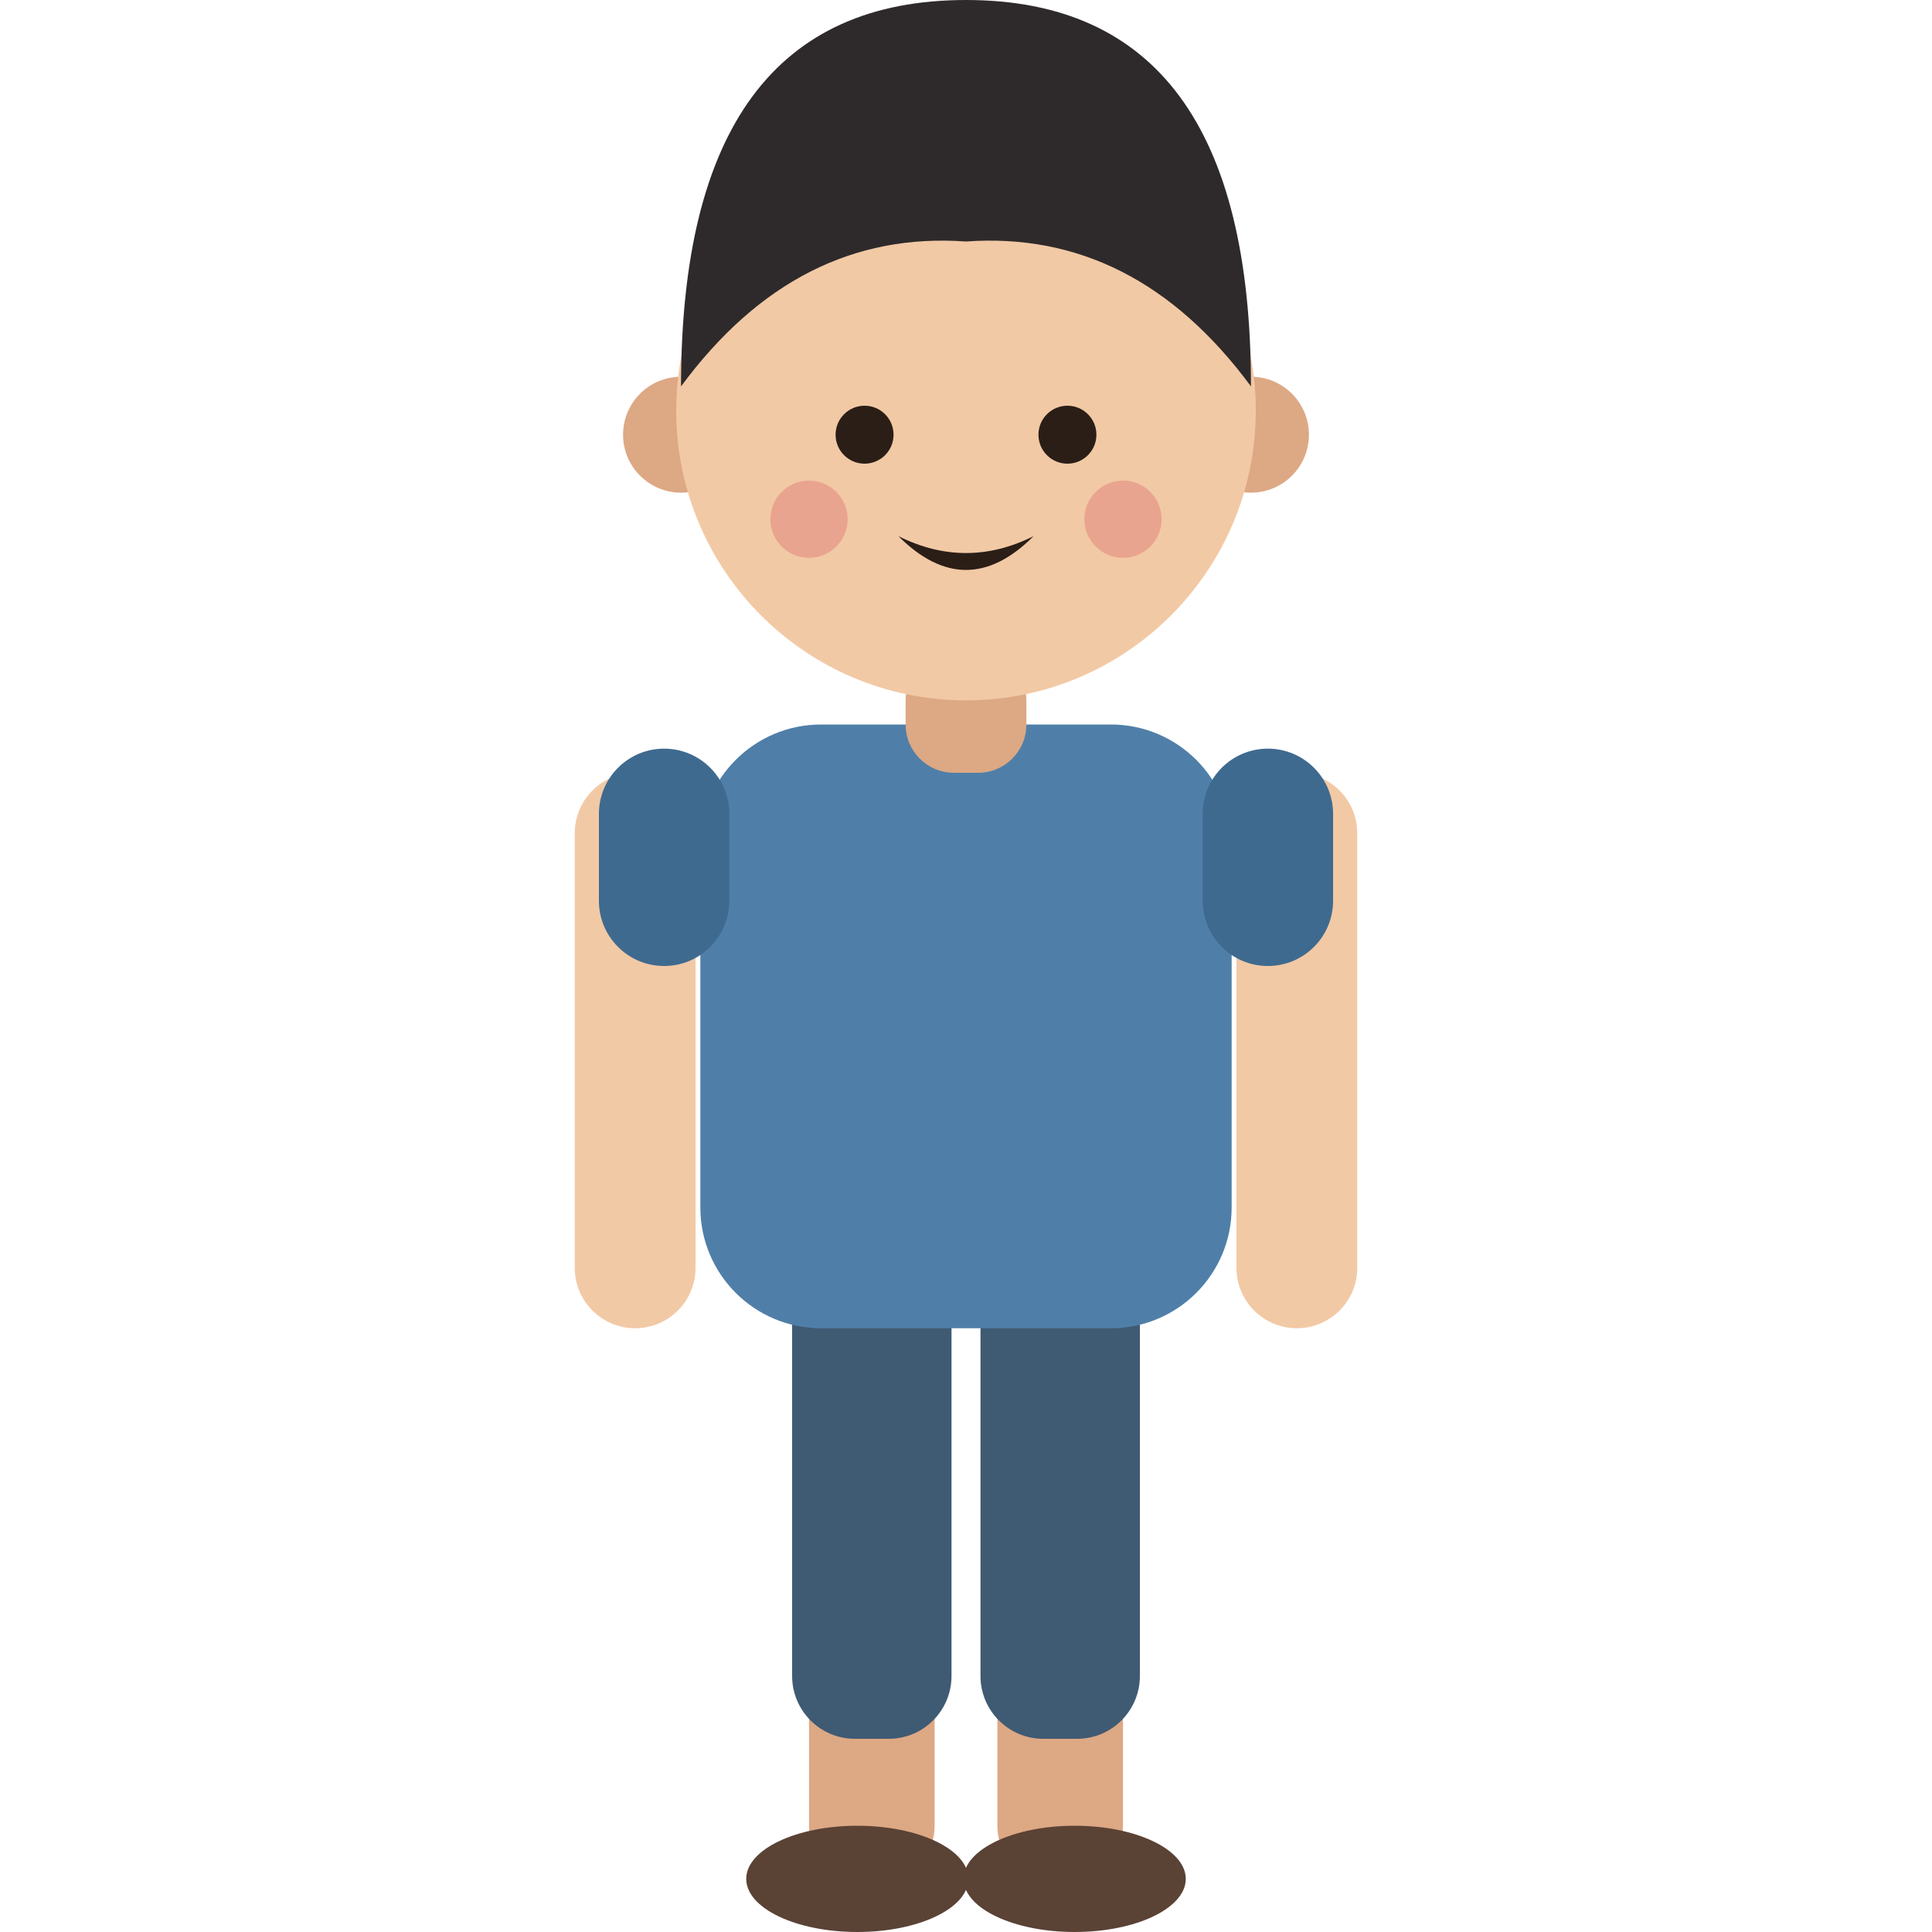
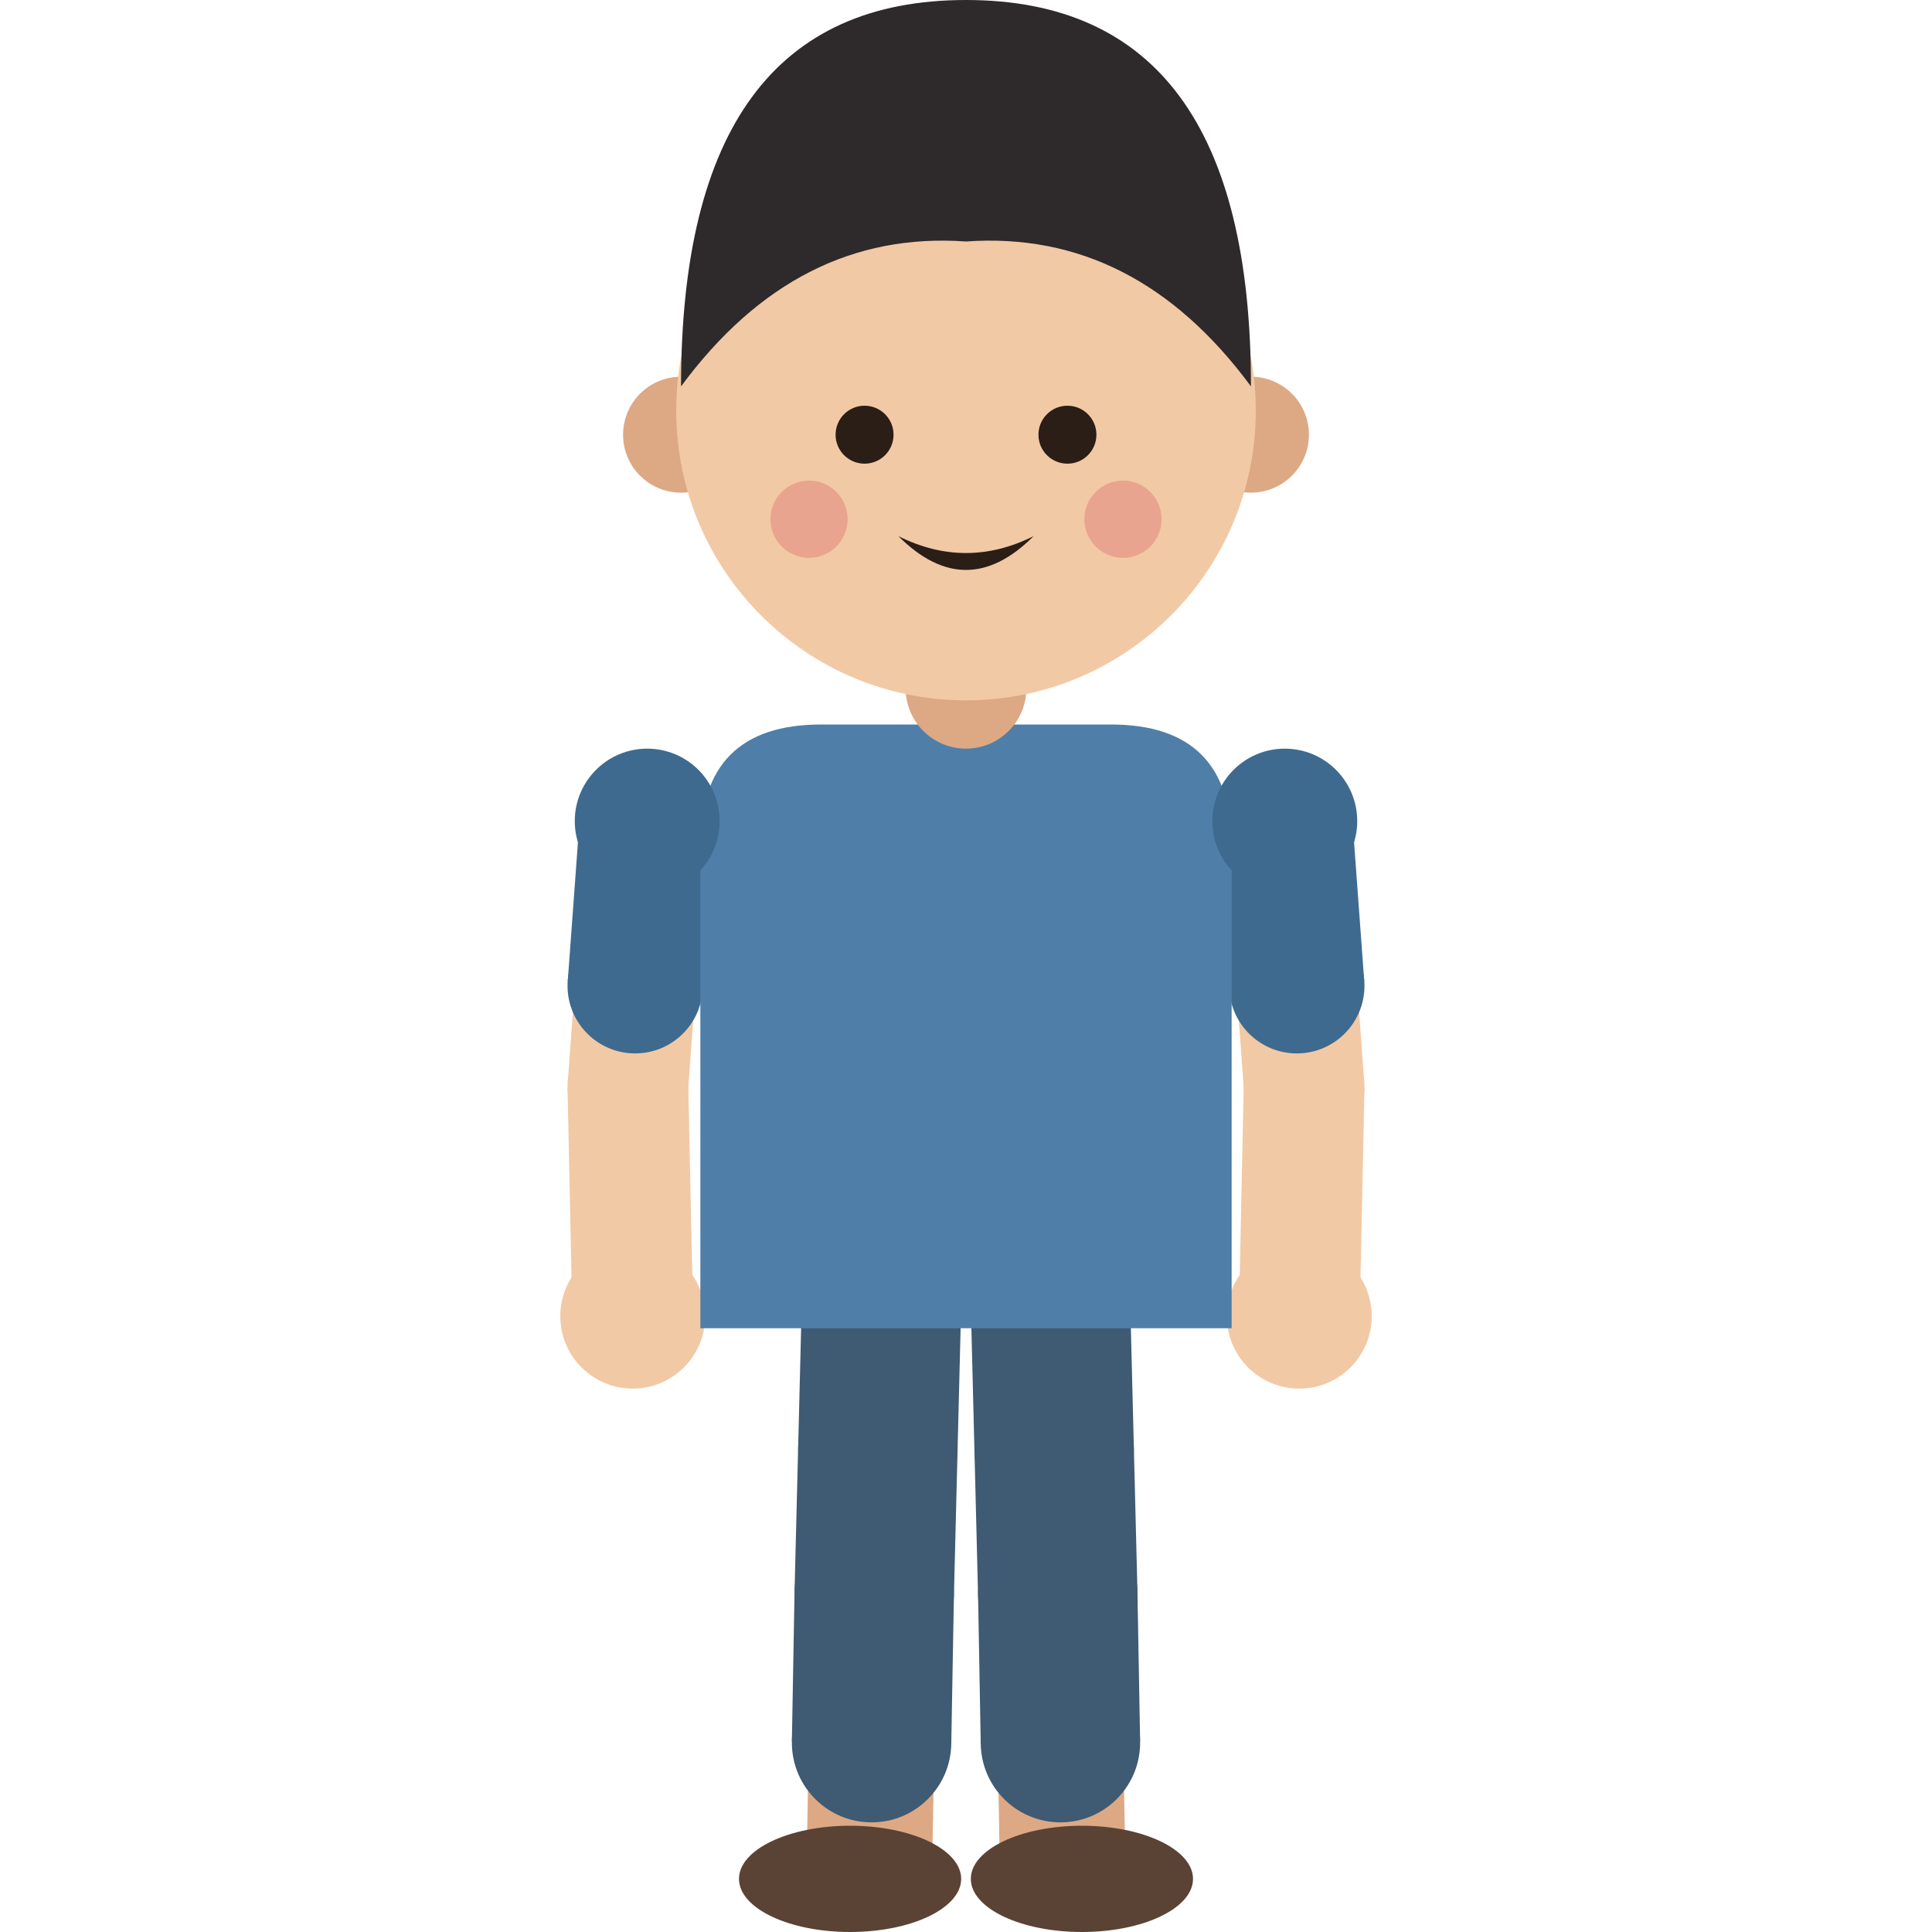
<svg xmlns="http://www.w3.org/2000/svg" viewBox="0 0 800 800" width="800" height="800">
-   <rect x="335" y="540" width="52" height="240" rx="24" fill="#DDA884" />
-   <rect x="413" y="540" width="52" height="240" rx="24" fill="#DDA884" />
-   <rect x="328" y="520" width="66" height="200" rx="26" fill="#3F5A73" />
-   <rect x="406" y="520" width="66" height="200" rx="26" fill="#3F5A73" />
-   <ellipse cx="355" cy="778" rx="46" ry="22" fill="#5A4235" />
-   <ellipse cx="445" cy="778" rx="46" ry="22" fill="#5A4235" />
-   <rect x="238" y="320" width="50" height="230" rx="25" fill="#F2C9A5" />
-   <rect x="512" y="320" width="50" height="230" rx="25" fill="#F2C9A5" />
-   <rect x="290" y="300" width="220" height="250" rx="50" fill="#4F7FA8" />
-   <rect x="248" y="310" width="54" height="90" rx="27" fill="#3F6A8F" />
-   <rect x="498" y="310" width="54" height="90" rx="27" fill="#3F6A8F" />
-   <rect x="375" y="270" width="50" height="50" rx="20" fill="#DDA884" />
-   <circle cx="282" cy="180" r="24" fill="#DDA884" />
-   <circle cx="518" cy="180" r="24" fill="#DDA884" />
-   <circle cx="400" cy="170" r="120" fill="#F2C9A5" />
-   <path d="M282 160 Q282 0 400 0 Q518 0 518 160 Q470 95 400 100 Q330 95 282 160 Z" fill="#2E2A2B" />
-   <circle cx="358" cy="180" r="12" fill="#2A1E17" />
-   <circle cx="442" cy="180" r="12" fill="#2A1E17" />
-   <circle cx="335" cy="215" r="16" fill="#E9A48F" />
-   <circle cx="465" cy="215" r="16" fill="#E9A48F" />
-   <path d="M372 222 Q400 250 428 222 Q400 236 372 222 Z" fill="#2A1E17" />
+   <g transform="translate(0 0) scale(1)">
+     <path d="M339 539.4 L336 659.4 L388 660.6 L391 540.6 Z" fill="#DDA884" />
+     <path d="M336 659.5 L334 771.5 L386 772.5 L388 660.5 Z" fill="#DDA884" />
+     <circle cx="365" cy="540" r="26" fill="#DDA884" />
+     <circle cx="362" cy="660" r="26" fill="#DDA884" />
+     <circle cx="360" cy="772" r="26" fill="#DDA884" />
+     <path d="M332 539.2 L330.5 599.2 L396.5 600.8 L398 540.8 Z" fill="#3F5A73" />
+     <path d="M330.5 599.2 L329 659.2 L395 660.8 L396.5 600.8 Z" fill="#3F5A73" />
+     <path d="M329 659.4 L327.9 721 L393.9 722.2 L395 660.6 Z" fill="#3F5A73" />
+     <circle cx="365" cy="540" r="33" fill="#3F5A73" />
+     <circle cx="363.5" cy="600" r="33" fill="#3F5A73" />
+     <circle cx="362" cy="660" r="33" fill="#3F5A73" />
+     <circle cx="360.9" cy="721.6" r="33" fill="#3F5A73" />
+     <ellipse cx="352" cy="778" rx="46" ry="22" fill="#5A4235" />
+     <path d="M409 540.6 L412 660.6 L464 659.4 L461 539.4 Z" fill="#DDA884" />
+     <path d="M412 660.5 L414 772.5 L466 771.5 L464 659.5 Z" fill="#DDA884" />
+     <circle cx="435" cy="540" r="26" fill="#DDA884" />
+     <circle cx="438" cy="660" r="26" fill="#DDA884" />
+     <circle cx="440" cy="772" r="26" fill="#DDA884" />
+     <path d="M402 540.8 L403.5 600.8 L469.5 599.2 L468 539.2 Z" fill="#3F5A73" />
+     <path d="M403.5 600.8 L405 660.8 L471 659.2 L469.5 599.2 Z" fill="#3F5A73" />
+     <path d="M405 660.6 L406.1 722.2 L472.1 721 L471 659.4 Z" fill="#3F5A73" />
+     <circle cx="435" cy="540" r="33" fill="#3F5A73" />
+     <circle cx="436.5" cy="600" r="33" fill="#3F5A73" />
+     <circle cx="438" cy="660" r="33" fill="#3F5A73" />
+     <circle cx="439.1" cy="721.6" r="33" fill="#3F5A73" />
+     <ellipse cx="448" cy="778" rx="46" ry="22" fill="#5A4235" />
+     <path d="M243.1 338.2 L235.1 448.2 L284.9 451.8 L292.9 341.8 Z" fill="#F2C9A5" />
+     <path d="M235 450.5 L237 545.5 L287 544.5 L285 449.5 Z" fill="#F2C9A5" />
+     <circle cx="268" cy="340" r="25" fill="#F2C9A5" />
+     <circle cx="260" cy="450" r="25" fill="#F2C9A5" />
+     <circle cx="262" cy="545" r="25" fill="#F2C9A5" />
+     <path d="M240.1 338 L235.1 406.2 L291 410.2 L295.9 342 Z" fill="#3F6A8F" />
+     <circle cx="268" cy="340" r="28" fill="#3F6A8F" />
+     <circle cx="263" cy="408.2" r="28" fill="#3F6A8F" />
+     <circle cx="262" cy="545" r="30" fill="#F2C9A5" />
+     <path d="M507.1 341.8 L515.1 451.8 L564.9 448.2 L556.9 338.2 Z" fill="#F2C9A5" />
+     <path d="M515 449.5 L513 544.5 L563 545.5 L565 450.5 Z" fill="#F2C9A5" />
+     <circle cx="532" cy="340" r="25" fill="#F2C9A5" />
+     <circle cx="540" cy="450" r="25" fill="#F2C9A5" />
+     <circle cx="538" cy="545" r="25" fill="#F2C9A5" />
+     <path d="M504.1 342 L509 410.2 L564.9 406.2 L559.9 338 Z" fill="#3F6A8F" />
+     <circle cx="532" cy="340" r="28" fill="#3F6A8F" />
+     <circle cx="537" cy="408.2" r="28" fill="#3F6A8F" />
+     <circle cx="538" cy="545" r="30" fill="#F2C9A5" />
+     <path d="M340 300 H460 Q510 300 510 350 V550 H290 V350 Q290 300 340 300 Z" fill="#4F7FA8" />
+     <circle cx="268" cy="340" r="30" fill="#3F6A8F" />
+     <circle cx="532" cy="340" r="30" fill="#3F6A8F" />
+     <path d="M425 285 L425 245 L375 245 L375 285 Z" fill="#DDA884" />
+     <circle cx="400" cy="285" r="25" fill="#DDA884" />
+     <circle cx="400" cy="245" r="25" fill="#DDA884" />
+     <g transform="rotate(0 400 300)">
+       <circle cx="282" cy="180" r="24" fill="#DDA884" />
+       <circle cx="518" cy="180" r="24" fill="#DDA884" />
+       <circle cx="400" cy="170" r="120" fill="#F2C9A5" />
+       <path d="M282 160 Q282 0 400 0 Q518 0 518 160 Q470 95 400 100 Q330 95 282 160 Z" fill="#2E2A2B" />
+       <circle cx="358" cy="180" r="12" fill="#2A1E17" />
+       <circle cx="442" cy="180" r="12" fill="#2A1E17" />
+       <circle cx="335" cy="215" r="16" fill="#E9A48F" />
+       <circle cx="465" cy="215" r="16" fill="#E9A48F" />
+       <path d="M372 222 Q400 250 428 222 Q400 236 372 222 Z" fill="#2A1E17" />
+     </g>
+   </g>
</svg>
